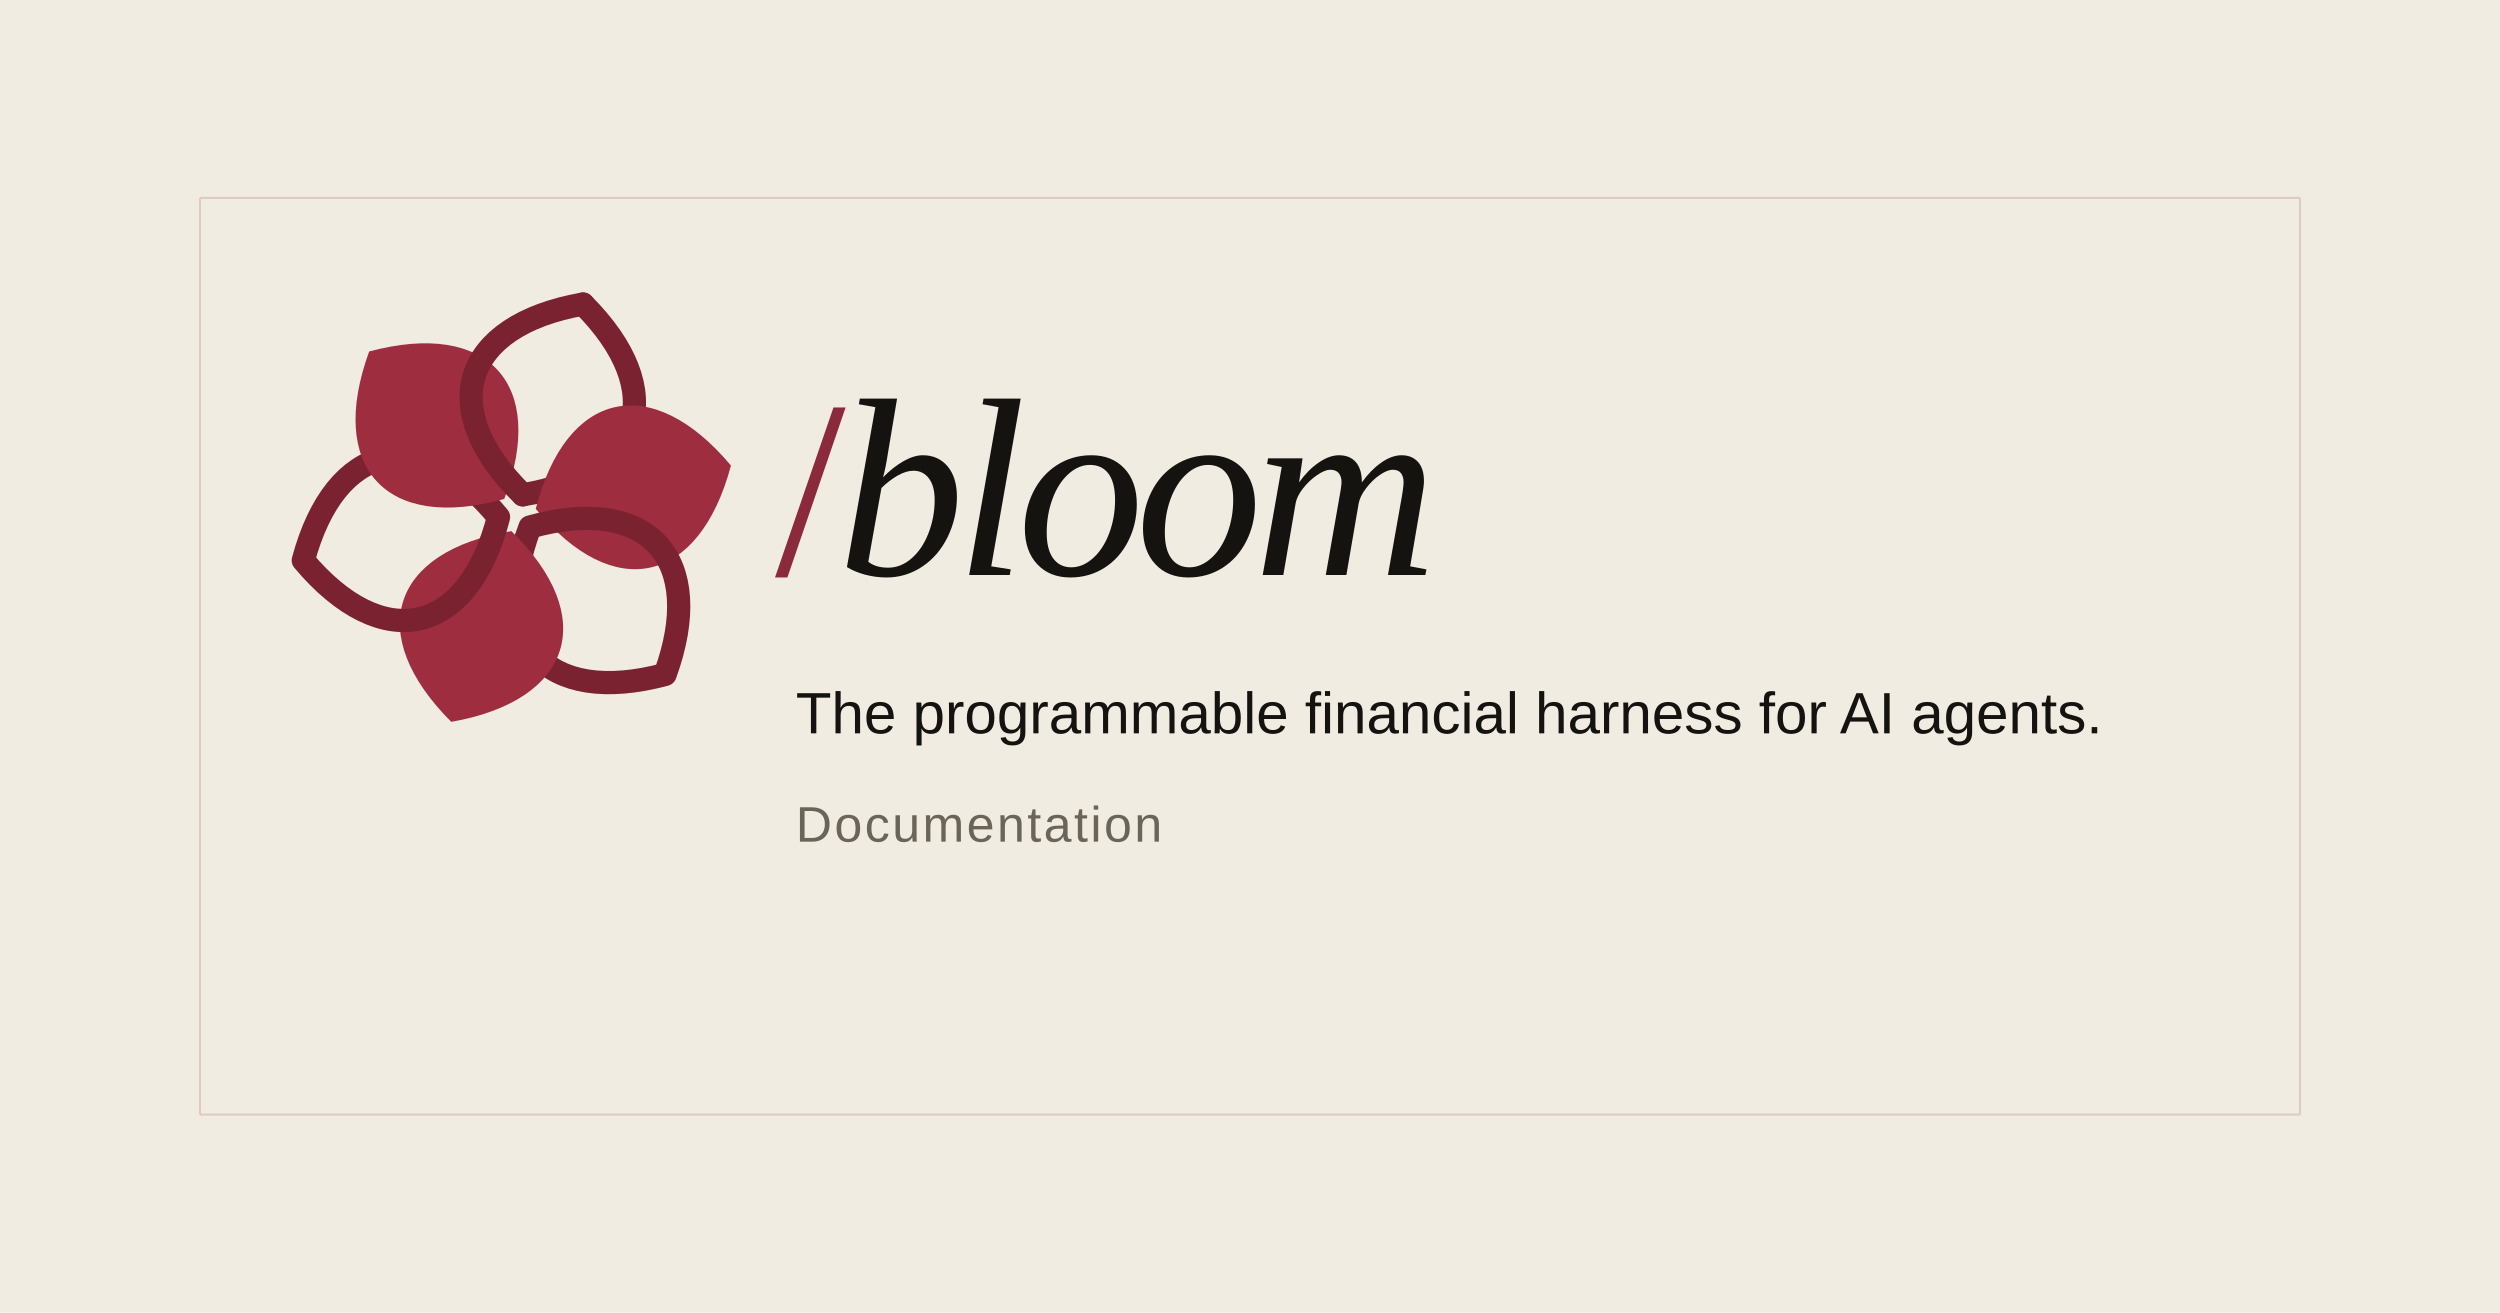
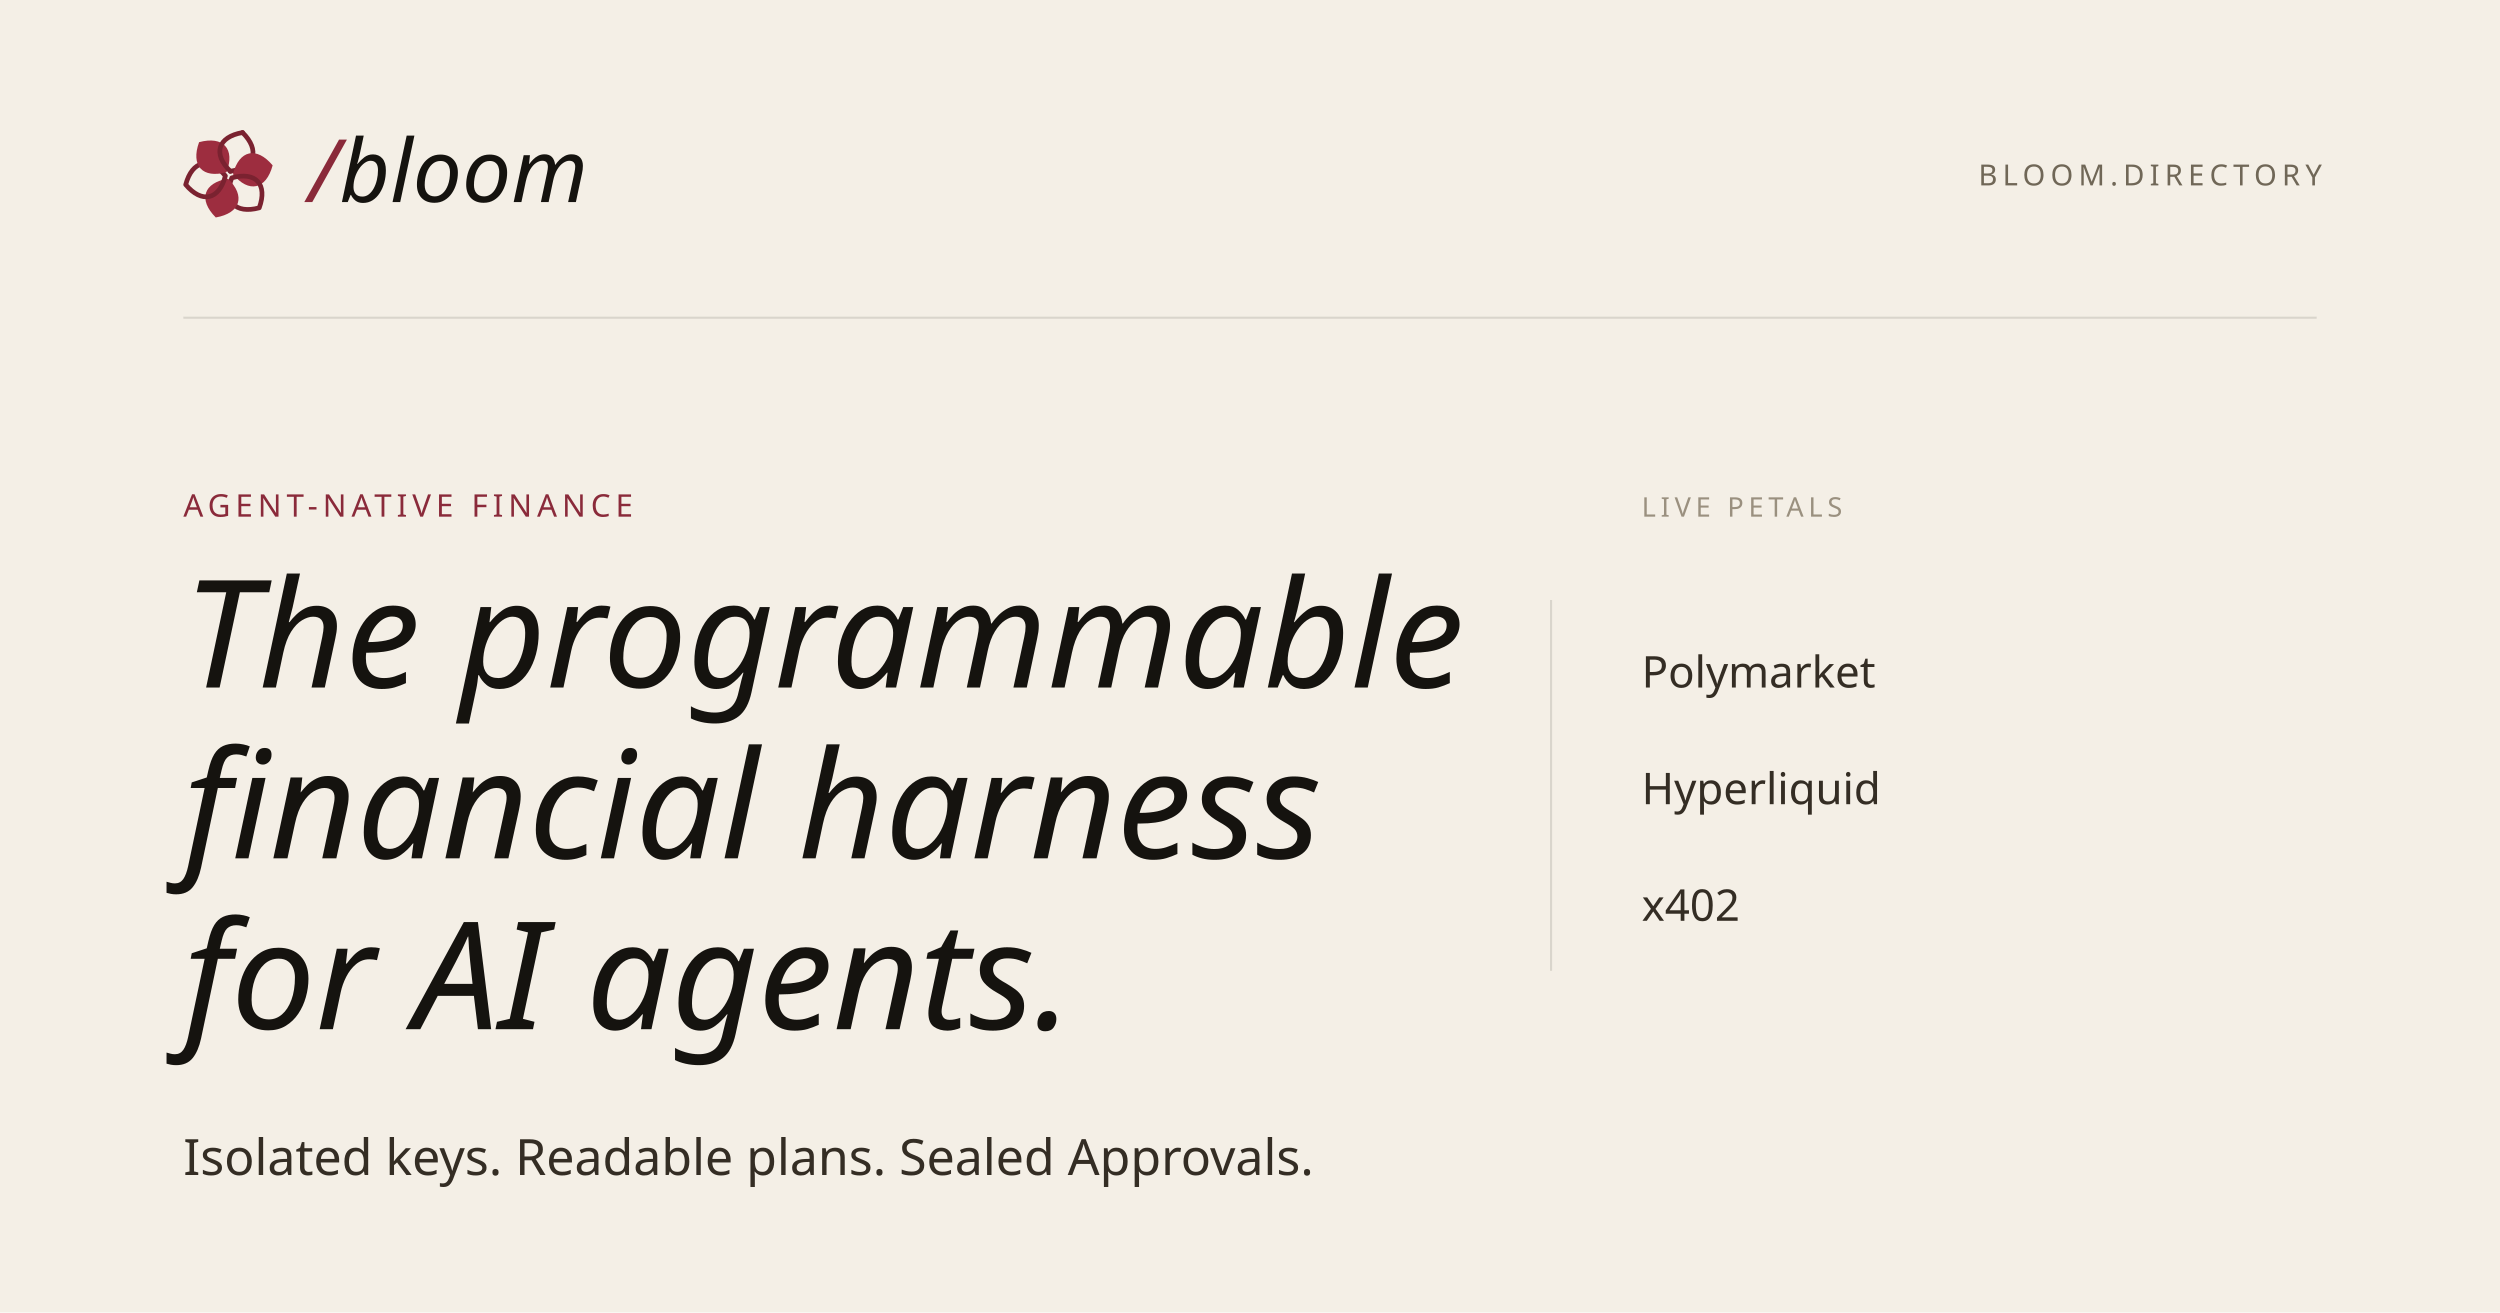
- <svg xmlns="http://www.w3.org/2000/svg" width="1200" height="630" viewBox="0 0 1200 630" role="img" aria-labelledby="title desc">
-   <rect width="1200" height="630" fill="#f1ece1" />
-   <path d="M0 0h1200v630H0z" fill="#f1ece1" />
-   <g opacity="0.18" stroke="#8a2a3a" stroke-width="1">
-     <path d="M96 95H1104" />
-     <path d="M96 535H1104" />
-     <path d="M96 95V535" />
-     <path d="M1104 95V535" />
-   </g>
-   <g transform="translate(140 138) scale(0.3) translate(-151.26 -151.26)" stroke-linejoin="round" stroke-linecap="round">
+ <svg xmlns="http://www.w3.org/2000/svg" width="1200" height="630" viewBox="0 0 1200 630" role="img" aria-labelledby="og-title og-desc">
+   <rect width="1200" height="630" fill="#f4efe6" />
+   <g transform="translate(110 84) scale(0.060985) translate(-512 -512)" stroke-linejoin="round" stroke-linecap="round">
    <path d="M 24.58 0 C 96.09 141.31 209.14 141.31 282.62 0" fill="none" stroke="#7a2230" stroke-width="30" transform="translate(512 512) rotate(-72.500) scale(1.24)" />
    <path d="M 24.58 0 C 96.09 141.31 209.14 141.31 282.62 0 C 209.14 -141.31 96.09 -141.31 24.58 0 Z" fill="#9d2d3f" transform="translate(512 512) rotate(-12.500) scale(1.24)" />
    <path d="M 24.58 0 C 96.09 141.31 209.14 141.31 282.62 0 C 209.14 -141.31 96.09 -141.31 24.58 0 Z" fill="none" stroke="#7a2230" stroke-width="30" transform="translate(512 512) rotate(47.500) scale(1.24)" />
    <path d="M 24.58 0 C 96.09 141.31 209.14 141.31 282.62 0 C 209.14 -141.31 96.09 -141.31 24.58 0 Z" fill="#9d2d3f" transform="translate(512 512) rotate(107.500) scale(1.24)" />
    <path d="M 24.58 0 C 96.09 141.31 209.14 141.31 282.62 0 C 209.14 -141.31 96.09 -141.31 24.58 0 Z" fill="none" stroke="#7a2230" stroke-width="30" transform="translate(512 512) rotate(167.500) scale(1.24)" />
    <path d="M 24.58 0 C 96.09 141.31 209.14 141.31 282.62 0 C 209.14 -141.31 96.09 -141.31 24.58 0 Z" fill="#9d2d3f" transform="translate(512 512) rotate(227.500) scale(1.24)" />
    <path d="M 282.62 0 C 209.14 -141.31 96.09 -141.31 24.58 0" fill="none" stroke="#7a2230" stroke-width="30" transform="translate(512 512) rotate(-72.500) scale(1.24)" />
  </g>
-   <text x="372" y="276" fill="#8a2a3a" font-family="Instrument Serif, Georgia, 'Times New Roman', serif" font-size="122" font-weight="400" font-style="normal" letter-spacing="-4.3">/</text>
-   <text x="402" y="276" fill="#141310" font-family="Instrument Serif, Georgia, 'Times New Roman', serif" font-size="122" font-weight="400" font-style="italic" letter-spacing="-4.3">bloom</text>
-   <text x="382" y="352" fill="#141310" font-family="Inter Tight, Arial, sans-serif" font-size="28" font-weight="400">The programmable financial harness for AI agents.</text>
-   <text x="382" y="404" fill="#6b6559" font-family="Inter Tight, Arial, sans-serif" font-size="24" font-weight="400" letter-spacing="1.2">Documentation</text>
+   <text x="148" y="97" font-family="Instrument Serif" font-size="42" font-style="italic" font-weight="400" fill="#15130f">
+     <tspan fill="#8a2a3a">/</tspan>bloom</text>
+   <text x="1114.5" y="89" text-anchor="end" font-family="JetBrains Mono" font-size="14" font-weight="500" letter-spacing="2.5" fill="#706757">BLOOM.DIRECTORY</text>
+   <path d="M88 152.5H1112" stroke="#15130f" stroke-opacity="0.12" stroke-width="1" />
+   <text x="88" y="248" font-family="JetBrains Mono" font-size="15" font-weight="500" letter-spacing="2.4" fill="#8a2a3a">AGENT-NATIVE FINANCE</text>
+   <g font-family="Instrument Serif" font-size="72" font-style="italic" font-weight="400" fill="#15130f">
+     <text x="88" y="330">The programmable</text>
+     <text x="88" y="412">financial harness</text>
+     <text x="88" y="494">for AI agents.</text>
+   </g>
+   <text x="88" y="564" font-family="Inter Tight" font-size="24" font-weight="400" fill="#342d24">Isolated keys. Readable plans. Sealed Approvals.</text>
+   <path d="M744.5 288V466" stroke="#15130f" stroke-opacity="0.12" stroke-width="1" />
+   <text x="788" y="248" font-family="JetBrains Mono" font-size="13" font-weight="500" letter-spacing="2.3" fill="#9a907f">LIVE PETALS</text>
+   <g font-family="JetBrains Mono" font-size="21" font-weight="400" fill="#342d24">
+     <text x="788" y="330">Polymarket</text>
+     <text x="788" y="386">Hyperliquid</text>
+     <text x="788" y="442">x402</text>
+   </g>
</svg>
